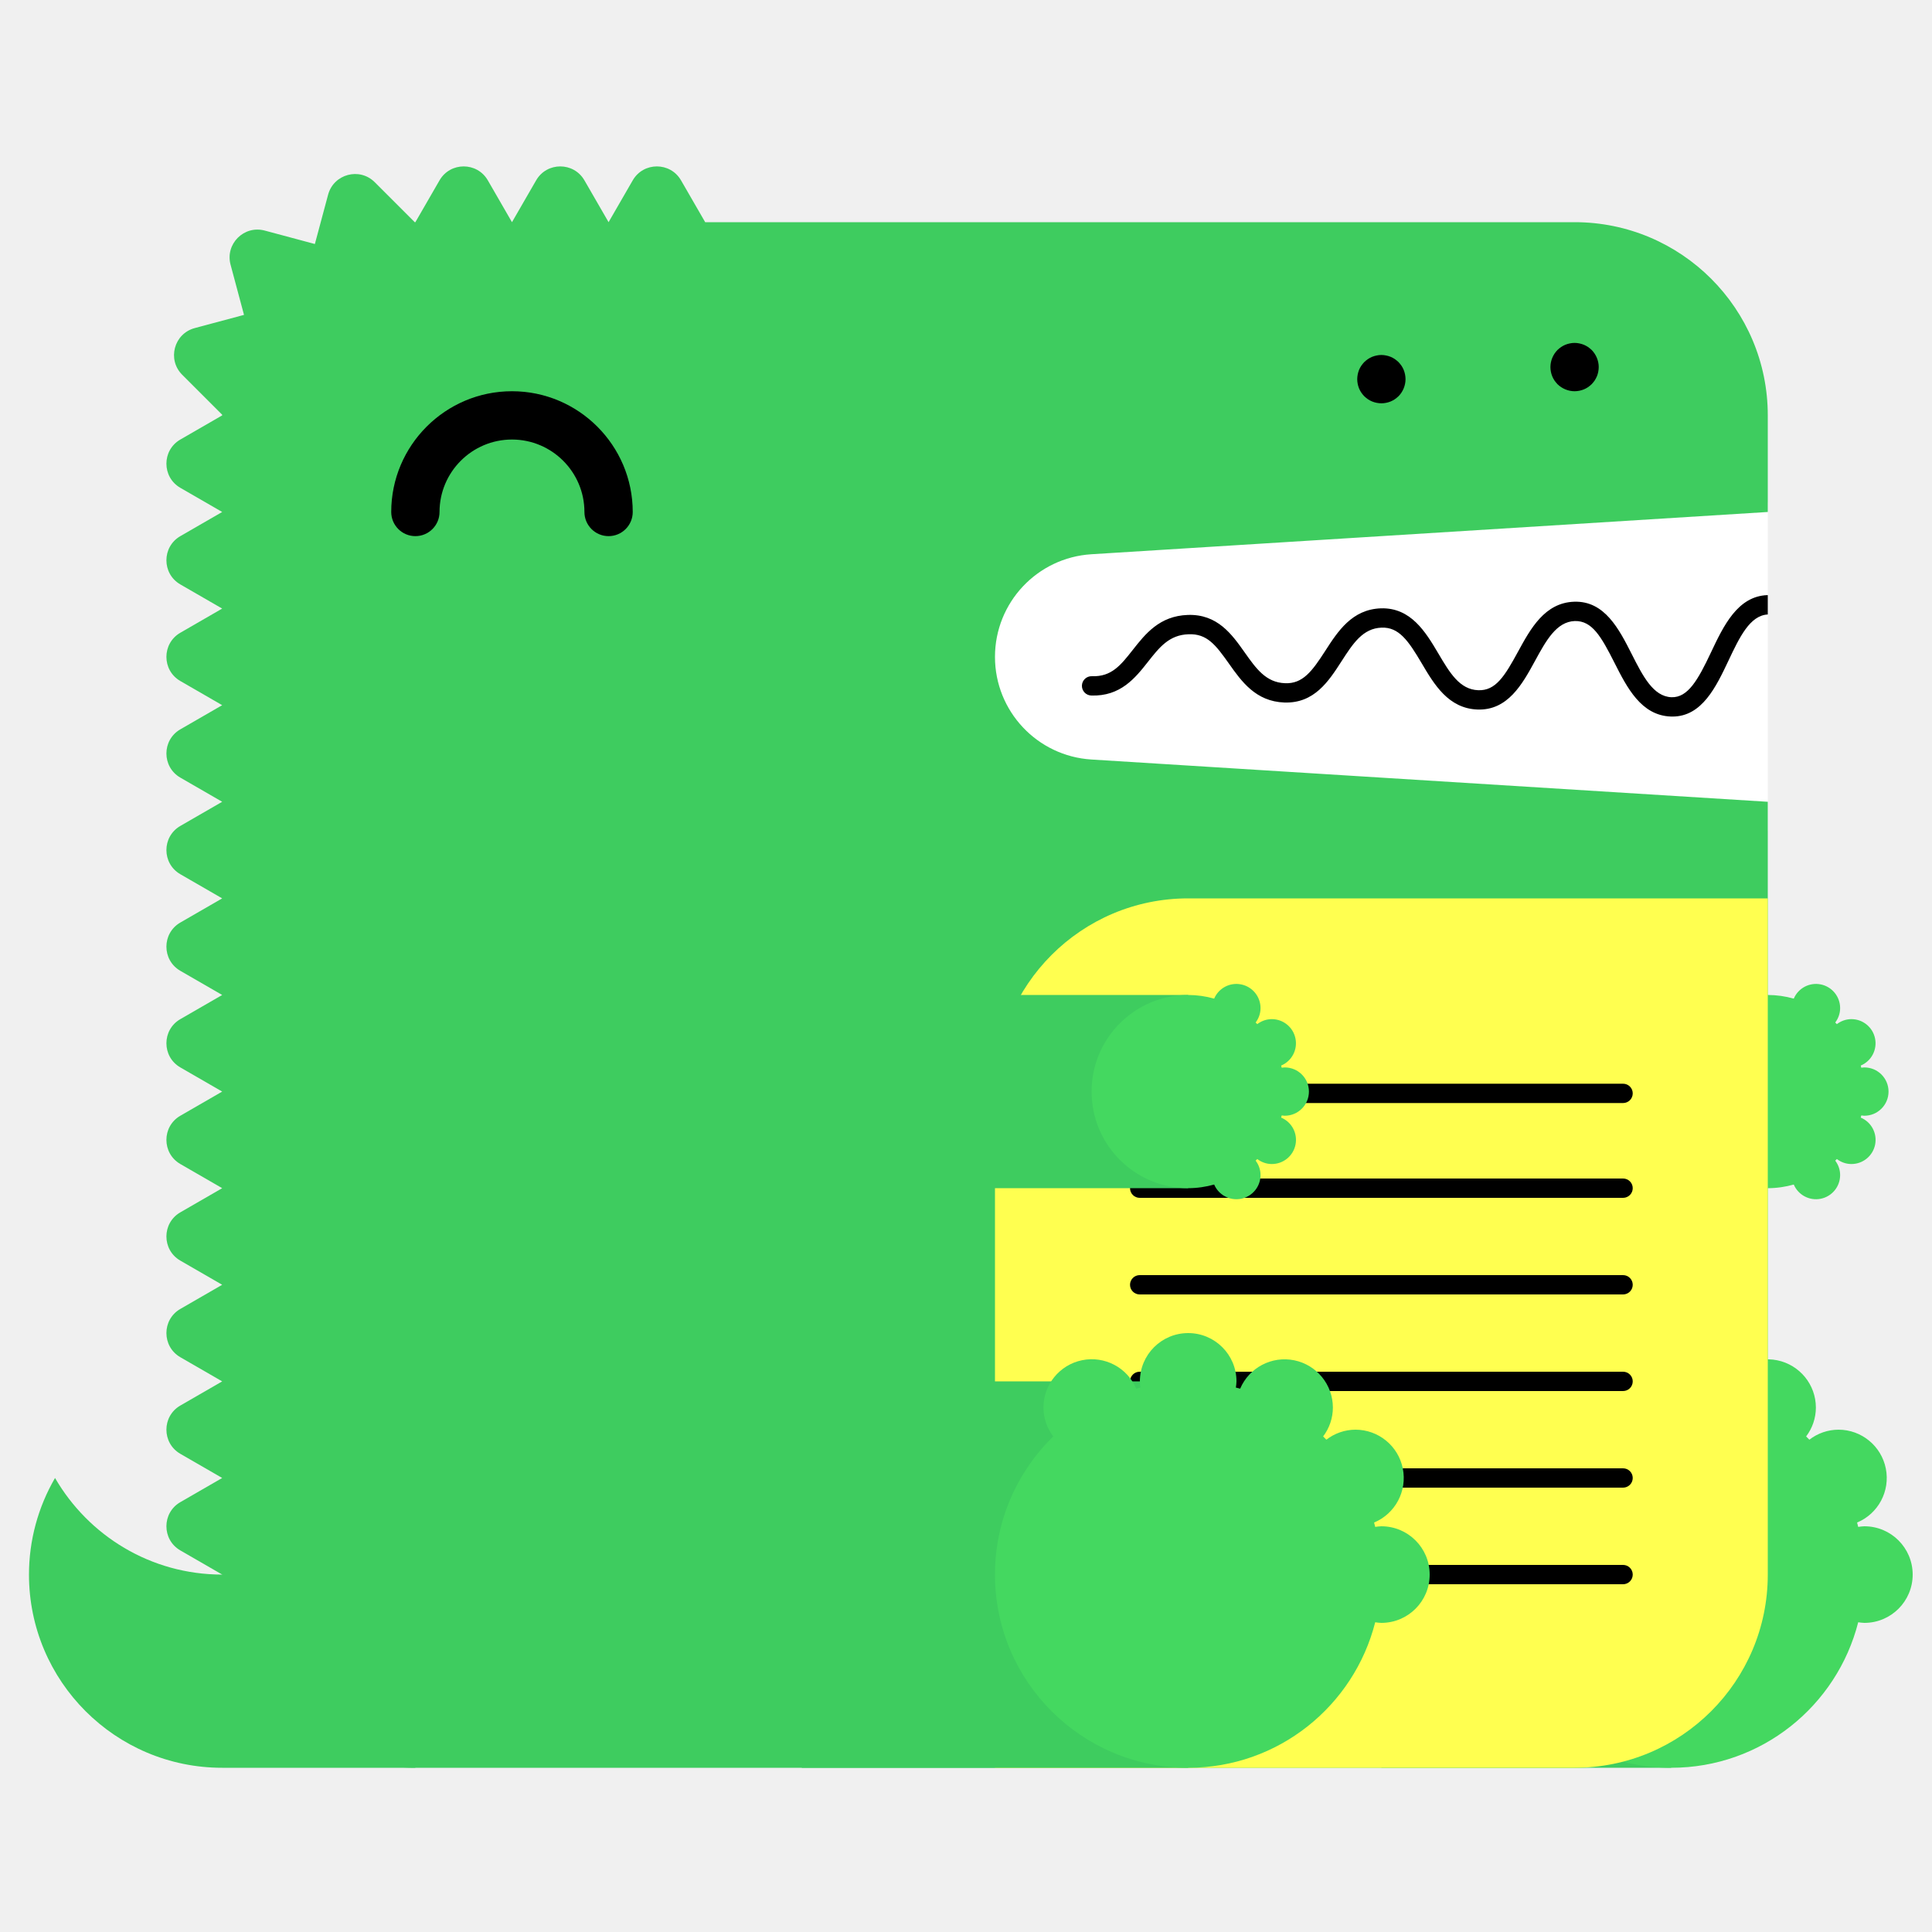
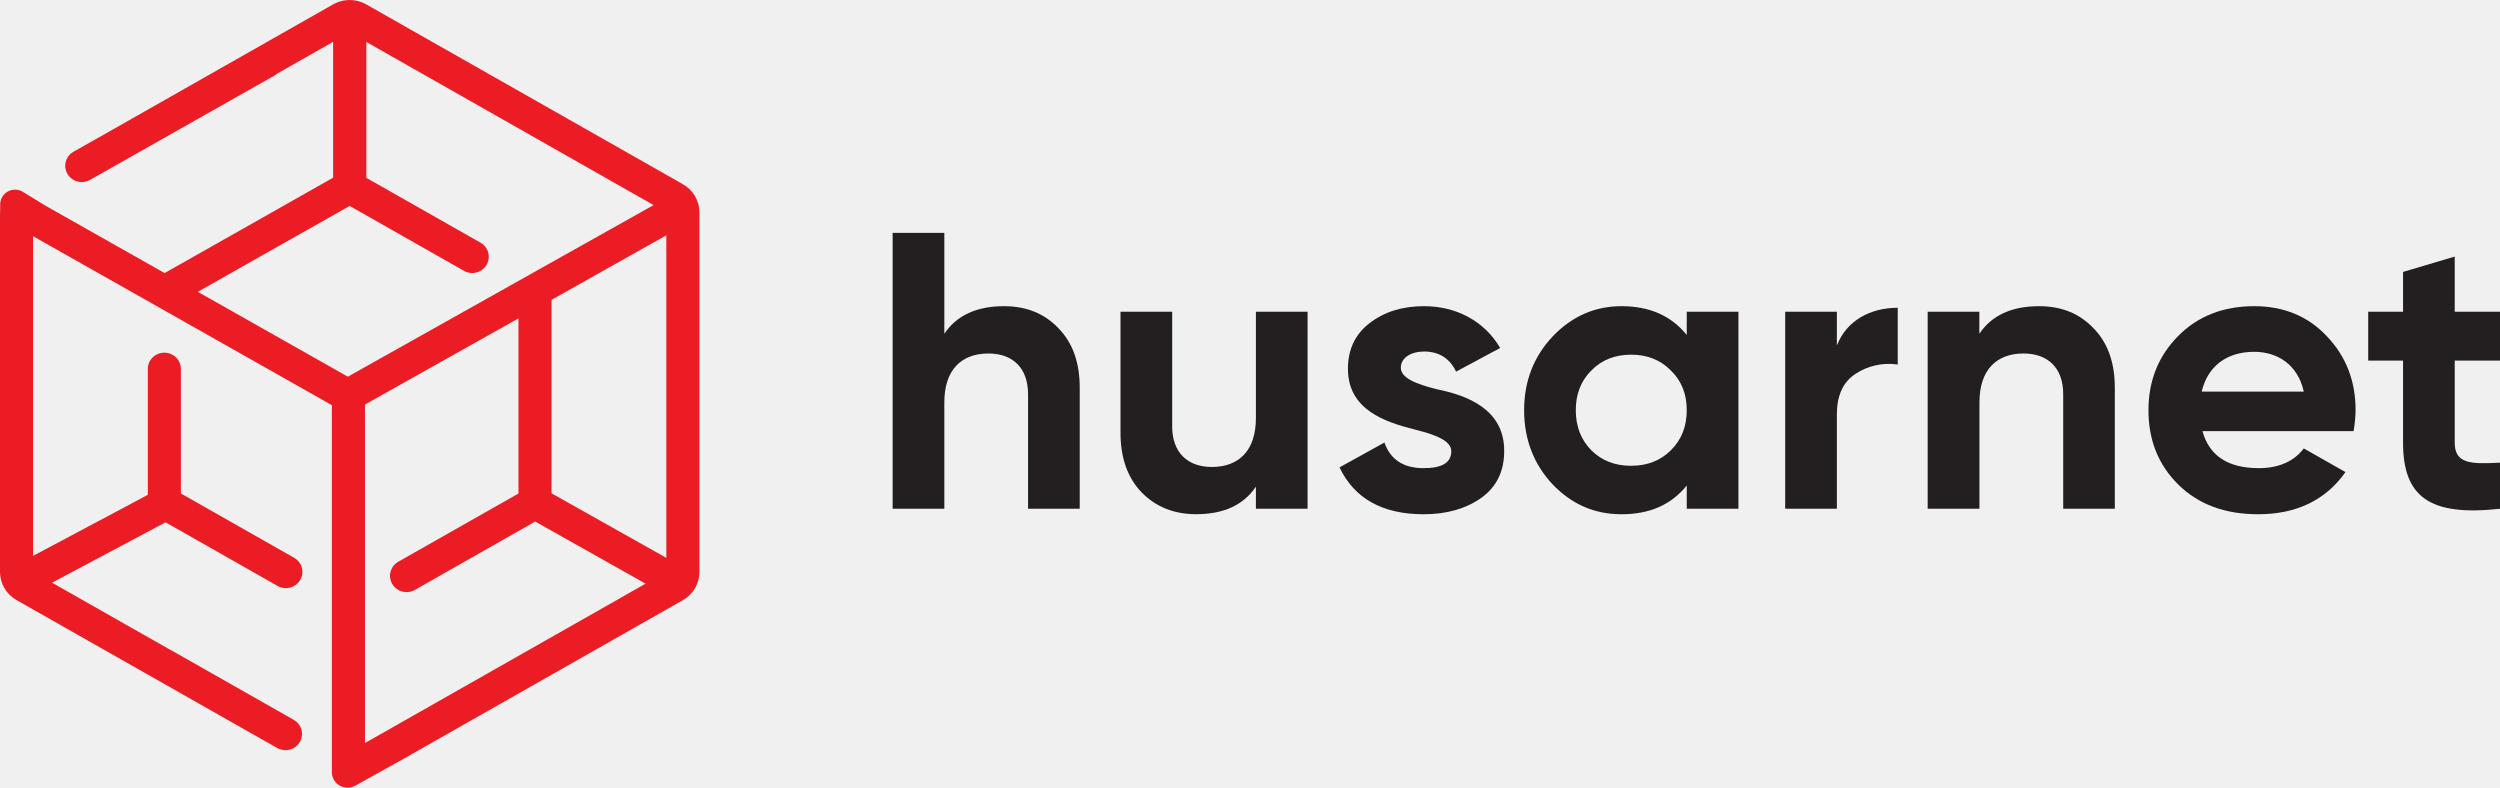
- <svg xmlns="http://www.w3.org/2000/svg" width="200" height="200" viewBox="0 0 200 200">
-   <g fill="none" fill-rule="evenodd">
-     <path fill="#FFF" d="M99 52h84v34H99z" />
-     <path d="M23 163c-7.398 0-13.843-4.027-17.303-10A19.886 19.886 0 0 0 3 163c0 11.046 8.954 20 20 20h20v-20H23z" fill="#3ECC5F" />
-     <path d="M112.98 57.376L183 53V43c0-11.046-8.954-20-20-20H73l-2.5-4.33c-1.112-1.925-3.889-1.925-5 0L63 23l-2.5-4.33c-1.111-1.925-3.889-1.925-5 0L53 23l-2.5-4.33c-1.111-1.925-3.889-1.925-5 0L43 23c-.022 0-.042.003-.065.003l-4.142-4.141c-1.57-1.571-4.252-.853-4.828 1.294l-1.369 5.104-5.192-1.392c-2.148-.575-4.111 1.389-3.535 3.536l1.39 5.193-5.102 1.367c-2.148.576-2.867 3.259-1.296 4.83l4.142 4.142c0 .021-.003.042-.003.064l-4.33 2.5c-1.925 1.111-1.925 3.889 0 5L23 53l-4.33 2.5c-1.925 1.111-1.925 3.889 0 5L23 63l-4.33 2.5c-1.925 1.111-1.925 3.889 0 5L23 73l-4.33 2.5c-1.925 1.111-1.925 3.889 0 5L23 83l-4.33 2.5c-1.925 1.111-1.925 3.889 0 5L23 93l-4.33 2.5c-1.925 1.111-1.925 3.889 0 5L23 103l-4.33 2.5c-1.925 1.111-1.925 3.889 0 5L23 113l-4.33 2.5c-1.925 1.111-1.925 3.889 0 5L23 123l-4.33 2.5c-1.925 1.111-1.925 3.889 0 5L23 133l-4.33 2.5c-1.925 1.111-1.925 3.889 0 5L23 143l-4.33 2.5c-1.925 1.111-1.925 3.889 0 5L23 153l-4.33 2.5c-1.925 1.111-1.925 3.889 0 5L23 163c0 11.046 8.954 20 20 20h120c11.046 0 20-8.954 20-20V83l-70.02-4.376A10.645 10.645 0 0 1 103 68c0-5.621 4.37-10.273 9.98-10.624" fill="#3ECC5F" />
-     <path fill="#3ECC5F" d="M143 183h30v-40h-30z" />
-     <path d="M193 158c-.219 0-.428.037-.639.064-.038-.15-.074-.301-.116-.451A5 5 0 0 0 190.32 148a4.96 4.96 0 0 0-3.016 1.036 26.531 26.531 0 0 0-.335-.336 4.955 4.955 0 0 0 1.011-2.987 5 5 0 0 0-9.599-1.959c-.148-.042-.297-.077-.445-.115.027-.211.064-.42.064-.639a5 5 0 0 0-5-5 5 5 0 0 0-5 5c0 .219.037.428.064.639-.148.038-.297.073-.445.115a4.998 4.998 0 0 0-9.599 1.959c0 1.125.384 2.151 1.011 2.987-3.717 3.632-6.031 8.693-6.031 14.3 0 11.046 8.954 20 20 20 9.339 0 17.16-6.41 19.361-15.064.211.027.42.064.639.064a5 5 0 0 0 5-5 5 5 0 0 0-5-5" fill="#44D860" />
-     <path fill="#3ECC5F" d="M153 123h30v-20h-30z" />
-     <path d="M193 115.5a2.5 2.5 0 1 0 0-5c-.109 0-.214.019-.319.032-.02-.075-.037-.15-.058-.225a2.501 2.501 0 0 0-.963-4.807c-.569 0-1.088.197-1.508.518a6.653 6.653 0 0 0-.168-.168c.314-.417.506-.931.506-1.494a2.5 2.5 0 0 0-4.8-.979A9.987 9.987 0 0 0 183 103c-5.522 0-10 4.478-10 10s4.478 10 10 10c.934 0 1.833-.138 2.69-.377a2.5 2.5 0 0 0 4.8-.979c0-.563-.192-1.077-.506-1.494.057-.055.113-.111.168-.168.42.321.939.518 1.508.518a2.5 2.5 0 0 0 .963-4.807c.021-.074.038-.15.058-.225.105.013.21.032.319.032" fill="#44D860" />
-     <path d="M63 55.5a2.5 2.5 0 0 1-2.5-2.5c0-4.136-3.364-7.5-7.5-7.5s-7.5 3.364-7.5 7.5a2.5 2.5 0 1 1-5 0c0-6.893 5.607-12.5 12.5-12.5S65.5 46.107 65.5 53a2.5 2.5 0 0 1-2.5 2.5" fill="#000" />
-     <path d="M103 183h60c11.046 0 20-8.954 20-20V93h-60c-11.046 0-20 8.954-20 20v70z" fill="#FFFF50" />
-     <path d="M168.02 124h-50.04a1 1 0 1 1 0-2h50.04a1 1 0 1 1 0 2m0 20h-50.04a1 1 0 1 1 0-2h50.04a1 1 0 1 1 0 2m0 20h-50.04a1 1 0 1 1 0-2h50.04a1 1 0 1 1 0 2m0-49.814h-50.04a1 1 0 1 1 0-2h50.04a1 1 0 1 1 0 2m0 19.814h-50.04a1 1 0 1 1 0-2h50.04a1 1 0 1 1 0 2m0 20h-50.04a1 1 0 1 1 0-2h50.04a1 1 0 1 1 0 2M183 61.611c-.012 0-.022-.006-.034-.005-3.09.105-4.552 3.196-5.842 5.923-1.346 2.85-2.387 4.703-4.093 4.647-1.889-.068-2.969-2.202-4.113-4.46-1.314-2.594-2.814-5.536-5.963-5.426-3.046.104-4.513 2.794-5.807 5.167-1.377 2.528-2.314 4.065-4.121 3.994-1.927-.07-2.951-1.805-4.136-3.813-1.321-2.236-2.848-4.75-5.936-4.664-2.994.103-4.465 2.385-5.763 4.4-1.373 2.13-2.335 3.428-4.165 3.351-1.973-.07-2.992-1.51-4.171-3.177-1.324-1.873-2.816-3.993-5.895-3.89-2.928.1-4.399 1.97-5.696 3.618-1.232 1.564-2.194 2.802-4.229 2.724a1 1 0 0 0-.072 2c3.017.101 4.545-1.8 5.872-3.487 1.177-1.496 2.193-2.787 4.193-2.855 1.926-.082 2.829 1.115 4.195 3.045 1.297 1.834 2.769 3.914 5.731 4.021 3.103.104 4.596-2.215 5.918-4.267 1.182-1.834 2.202-3.417 4.15-3.484 1.793-.067 2.769 1.35 4.145 3.681 1.297 2.197 2.766 4.686 5.787 4.796 3.125.108 4.634-2.62 5.949-5.035 1.139-2.088 2.214-4.06 4.119-4.126 1.793-.042 2.728 1.595 4.111 4.33 1.292 2.553 2.757 5.445 5.825 5.556l.169.003c3.064 0 4.518-3.075 5.805-5.794 1.139-2.41 2.217-4.68 4.067-4.773v-2z" fill="#000" />
-     <path fill="#3ECC5F" d="M83 183h40v-40H83z" />
-     <path d="M143 158c-.219 0-.428.037-.639.064-.038-.15-.074-.301-.116-.451A5 5 0 0 0 140.32 148a4.96 4.96 0 0 0-3.016 1.036 26.531 26.531 0 0 0-.335-.336 4.955 4.955 0 0 0 1.011-2.987 5 5 0 0 0-9.599-1.959c-.148-.042-.297-.077-.445-.115.027-.211.064-.42.064-.639a5 5 0 0 0-5-5 5 5 0 0 0-5 5c0 .219.037.428.064.639-.148.038-.297.073-.445.115a4.998 4.998 0 0 0-9.599 1.959c0 1.125.384 2.151 1.011 2.987-3.717 3.632-6.031 8.693-6.031 14.3 0 11.046 8.954 20 20 20 9.339 0 17.16-6.41 19.361-15.064.211.027.42.064.639.064a5 5 0 0 0 5-5 5 5 0 0 0-5-5" fill="#44D860" />
-     <path fill="#3ECC5F" d="M83 123h40v-20H83z" />
-     <path d="M133 115.5a2.5 2.5 0 1 0 0-5c-.109 0-.214.019-.319.032-.02-.075-.037-.15-.058-.225a2.501 2.501 0 0 0-.963-4.807c-.569 0-1.088.197-1.508.518a6.653 6.653 0 0 0-.168-.168c.314-.417.506-.931.506-1.494a2.5 2.5 0 0 0-4.8-.979A9.987 9.987 0 0 0 123 103c-5.522 0-10 4.478-10 10s4.478 10 10 10c.934 0 1.833-.138 2.69-.377a2.5 2.5 0 0 0 4.8-.979c0-.563-.192-1.077-.506-1.494.057-.055.113-.111.168-.168.42.321.939.518 1.508.518a2.5 2.5 0 0 0 .963-4.807c.021-.074.038-.15.058-.225.105.013.21.032.319.032" fill="#44D860" />
-     <path d="M143 41.75c-.16 0-.33-.02-.49-.05a2.52 2.52 0 0 1-.47-.14c-.15-.06-.29-.14-.431-.23-.13-.09-.259-.2-.38-.31-.109-.12-.219-.24-.309-.38s-.17-.28-.231-.43a2.619 2.619 0 0 1-.189-.96c0-.16.02-.33.05-.49.03-.16.08-.31.139-.47.061-.15.141-.29.231-.43.09-.13.2-.26.309-.38.121-.11.25-.22.38-.31.141-.09.281-.17.431-.23.149-.06.31-.11.47-.14.32-.07.65-.07.98 0 .159.03.32.08.47.14.149.06.29.14.43.23.13.09.259.2.38.31.11.12.22.25.31.38.09.14.17.28.23.43.06.16.11.31.14.47.029.16.05.33.05.49 0 .66-.271 1.31-.73 1.77-.121.11-.25.22-.38.31-.14.09-.281.17-.43.23a2.565 2.565 0 0 1-.96.19m20-1.25c-.66 0-1.3-.27-1.771-.73a3.802 3.802 0 0 1-.309-.38c-.09-.14-.17-.28-.231-.43a2.619 2.619 0 0 1-.189-.96c0-.66.27-1.3.729-1.77.121-.11.25-.22.38-.31.141-.09.281-.17.431-.23.149-.06.31-.11.47-.14.32-.07.66-.07.98 0 .159.03.32.08.47.14.149.06.29.14.43.23.13.09.259.2.38.31.459.47.73 1.11.73 1.77 0 .16-.021.33-.05.49-.03.16-.08.32-.14.47-.07.15-.14.29-.23.43-.09.13-.2.26-.31.38-.121.11-.25.22-.38.31-.14.09-.281.17-.43.23a2.565 2.565 0 0 1-.96.19" fill="#000" />
-   </g>
+ <svg xmlns="http://www.w3.org/2000/svg" width="146" height="46" viewBox="0 0 146 46" fill="none">
+   <path d="M61.794 19.148C62.635 19.998 63.056 21.15 63.056 22.645V29.711H60.038V23.014C60.038 21.471 59.127 20.644 57.722 20.644C56.156 20.644 55.149 21.587 55.149 23.497V29.711H52.131V13.6H55.149V19.492C55.875 18.411 57.043 17.881 58.635 17.881C59.921 17.881 60.974 18.296 61.794 19.148Z" fill="#231F20" />
+   <path d="M73.345 18.204H76.363V29.711H73.345V28.421C72.617 29.503 71.45 30.029 69.858 30.029C68.573 30.029 67.519 29.614 66.677 28.763C65.858 27.912 65.437 26.761 65.437 25.266V18.204H68.455V24.9C68.455 26.442 69.368 27.271 70.771 27.271C72.339 27.271 73.345 26.327 73.345 24.417V18.204Z" fill="#231F20" />
+   <path d="M83.936 22.738C85.645 23.082 87.867 23.888 87.844 26.351C87.844 27.524 87.399 28.444 86.487 29.089C85.593 29.717 84.475 30.032 83.14 30.032C80.731 30.032 79.093 29.112 78.228 27.295L80.849 25.845C81.199 26.833 81.948 27.34 83.14 27.34C84.217 27.34 84.755 27.019 84.755 26.351C84.755 25.729 83.82 25.384 82.627 25.085C80.895 24.648 78.719 23.935 78.719 21.541C78.719 20.411 79.141 19.516 79.982 18.872C80.849 18.204 81.897 17.881 83.165 17.881C85.059 17.881 86.698 18.76 87.61 20.322L85.036 21.703C84.662 20.921 84.03 20.529 83.165 20.529C82.399 20.529 81.808 20.898 81.808 21.472C81.809 22.094 82.742 22.438 83.936 22.738Z" fill="#231F20" />
+   <path d="M98.506 18.204H101.525V29.711H98.506V28.354C97.595 29.484 96.336 30.032 94.693 30.032C93.125 30.032 91.792 29.457 90.669 28.283C89.57 27.109 89.009 25.659 89.009 23.957C89.009 22.256 89.571 20.827 90.669 19.654C91.792 18.48 93.125 17.881 94.693 17.881C96.329 17.881 97.595 18.435 98.506 19.562V18.204ZM95.256 27.202C96.192 27.202 96.964 26.903 97.572 26.304C98.202 25.684 98.506 24.9 98.506 23.957C98.506 23.014 98.202 22.232 97.572 21.632C96.963 21.012 96.19 20.713 95.256 20.713C94.321 20.713 93.546 21.012 92.939 21.632C92.33 22.232 92.026 23.013 92.026 23.957C92.026 24.902 92.33 25.684 92.939 26.304C93.546 26.904 94.319 27.203 95.256 27.202Z" fill="#231F20" />
+   <path d="M107.273 20.184C107.835 18.711 109.239 17.974 110.828 17.974V21.288C109.961 21.161 109.076 21.358 108.349 21.84C107.624 22.324 107.273 23.105 107.273 24.211V29.711H104.255V18.204H107.273V20.184Z" fill="#231F20" />
+   <path d="M122.242 19.148C123.084 19.998 123.505 21.15 123.505 22.645V29.711H120.491V23.014C120.491 21.471 119.58 20.644 118.174 20.644C116.608 20.644 115.6 21.587 115.6 23.497V29.711H112.576V18.204H115.594V19.492C116.32 18.411 117.49 17.881 119.081 17.881C120.37 17.881 121.423 18.296 122.242 19.148Z" fill="#231F20" />
+   <path d="M128.624 25.177C129.021 26.627 130.121 27.34 131.921 27.34C133.07 27.34 133.964 26.948 134.542 26.189L136.975 27.57C135.826 29.202 134.121 30.032 131.875 30.032C129.933 30.032 128.389 29.457 127.219 28.306C126.05 27.154 125.47 25.707 125.47 23.957C125.47 22.232 126.055 20.782 127.2 19.63C128.349 18.457 129.845 17.881 131.647 17.881C133.355 17.881 134.781 18.457 135.881 19.63C137.003 20.804 137.566 22.232 137.566 23.957C137.559 24.366 137.52 24.774 137.449 25.177H128.624ZM134.542 22.871C134.191 21.305 133.022 20.546 131.642 20.546C130.027 20.546 128.927 21.398 128.578 22.871H134.542Z" fill="#231F20" />
+   <path d="M146 21.058H143.356V25.845C143.356 27.087 144.269 27.109 146 27.019V29.711C141.859 30.171 140.338 28.996 140.338 25.845V21.058H138.303V18.204H140.338V15.88L143.356 14.983V18.204H146V21.058Z" fill="#231F20" />
+   <path d="M39.876 10.755L21.386 0.255C21.093 0.088 20.76 0 20.421 0C20.082 0 19.749 0.088 19.456 0.255L5.698 8.068L4.293 8.859C4.109 8.963 3.964 9.124 3.882 9.318C3.8 9.511 3.786 9.726 3.841 9.928C3.896 10.13 4.017 10.309 4.187 10.437C4.356 10.564 4.563 10.633 4.776 10.632C4.944 10.633 5.11 10.589 5.256 10.506L16.019 4.419C16.078 4.385 16.134 4.346 16.184 4.301L19.455 2.442V10.377L9.614 15.947L2.663 12.017L1.339 11.206C1.208 11.125 1.057 11.081 0.902 11.077C0.747 11.073 0.594 11.11 0.458 11.184C0.323 11.258 0.21 11.366 0.131 11.497C0.053 11.628 0.011 11.778 0.011 11.93V12.307C0.011 12.337 0 12.366 0 12.396V33.399C1.62633e-06 33.732 0.089 34.06 0.259 34.349C0.429 34.638 0.673 34.877 0.966 35.044L14.785 42.888L16.189 43.684C16.335 43.767 16.502 43.81 16.671 43.81C16.883 43.81 17.09 43.742 17.259 43.614C17.428 43.487 17.549 43.309 17.605 43.107C17.66 42.905 17.645 42.691 17.564 42.497C17.483 42.304 17.339 42.142 17.154 42.038L10.056 38.007C10.043 38 10.028 37.996 10.015 37.99L3.04 34.029L9.668 30.503L16.213 34.22C16.435 34.346 16.698 34.38 16.945 34.314C17.192 34.249 17.403 34.09 17.531 33.872C17.594 33.764 17.636 33.645 17.652 33.522C17.669 33.398 17.661 33.272 17.628 33.152C17.595 33.032 17.539 32.919 17.462 32.82C17.384 32.721 17.288 32.638 17.179 32.575L10.563 28.819V21.545C10.563 21.293 10.461 21.052 10.28 20.874C10.099 20.696 9.854 20.596 9.598 20.596C9.342 20.596 9.096 20.696 8.915 20.874C8.734 21.052 8.633 21.293 8.633 21.545V28.898L1.93 32.463V13.793L19.381 23.662V41.499V45.097C19.381 45.255 19.423 45.41 19.503 45.547C19.583 45.684 19.698 45.797 19.836 45.877C19.975 45.956 20.132 45.999 20.293 46C20.453 46.001 20.611 45.961 20.751 45.883L23.091 44.58L23.218 44.511L23.973 44.091C23.986 44.085 23.992 44.072 24.003 44.066L39.879 35.05C40.172 34.884 40.416 34.644 40.586 34.355C40.756 34.066 40.845 33.739 40.845 33.405V12.399C40.845 12.065 40.755 11.738 40.585 11.449C40.415 11.161 40.17 10.921 39.876 10.755ZM11.55 17.042L20.42 12.026L27.094 15.816C27.316 15.942 27.579 15.976 27.827 15.911C28.074 15.846 28.285 15.688 28.414 15.47C28.542 15.252 28.577 14.992 28.511 14.749C28.445 14.506 28.284 14.298 28.062 14.172L21.395 10.386V2.451L38.17 11.977L20.314 21.998L11.55 17.042ZM21.314 43.393V23.625L30.278 18.593V28.821L23.257 32.806C23.147 32.869 23.051 32.953 22.974 33.052C22.898 33.152 22.841 33.265 22.809 33.386C22.777 33.507 22.769 33.633 22.786 33.756C22.804 33.88 22.845 33.999 22.909 34.107C22.974 34.215 23.058 34.309 23.16 34.385C23.261 34.46 23.376 34.516 23.499 34.547C23.622 34.579 23.75 34.587 23.875 34.57C24.001 34.553 24.122 34.512 24.232 34.449L31.254 30.458L37.703 34.086L21.314 43.393ZM38.913 32.578L32.211 28.811V17.509L38.913 13.742V32.578Z" fill="#EC1C24" />
</svg>
